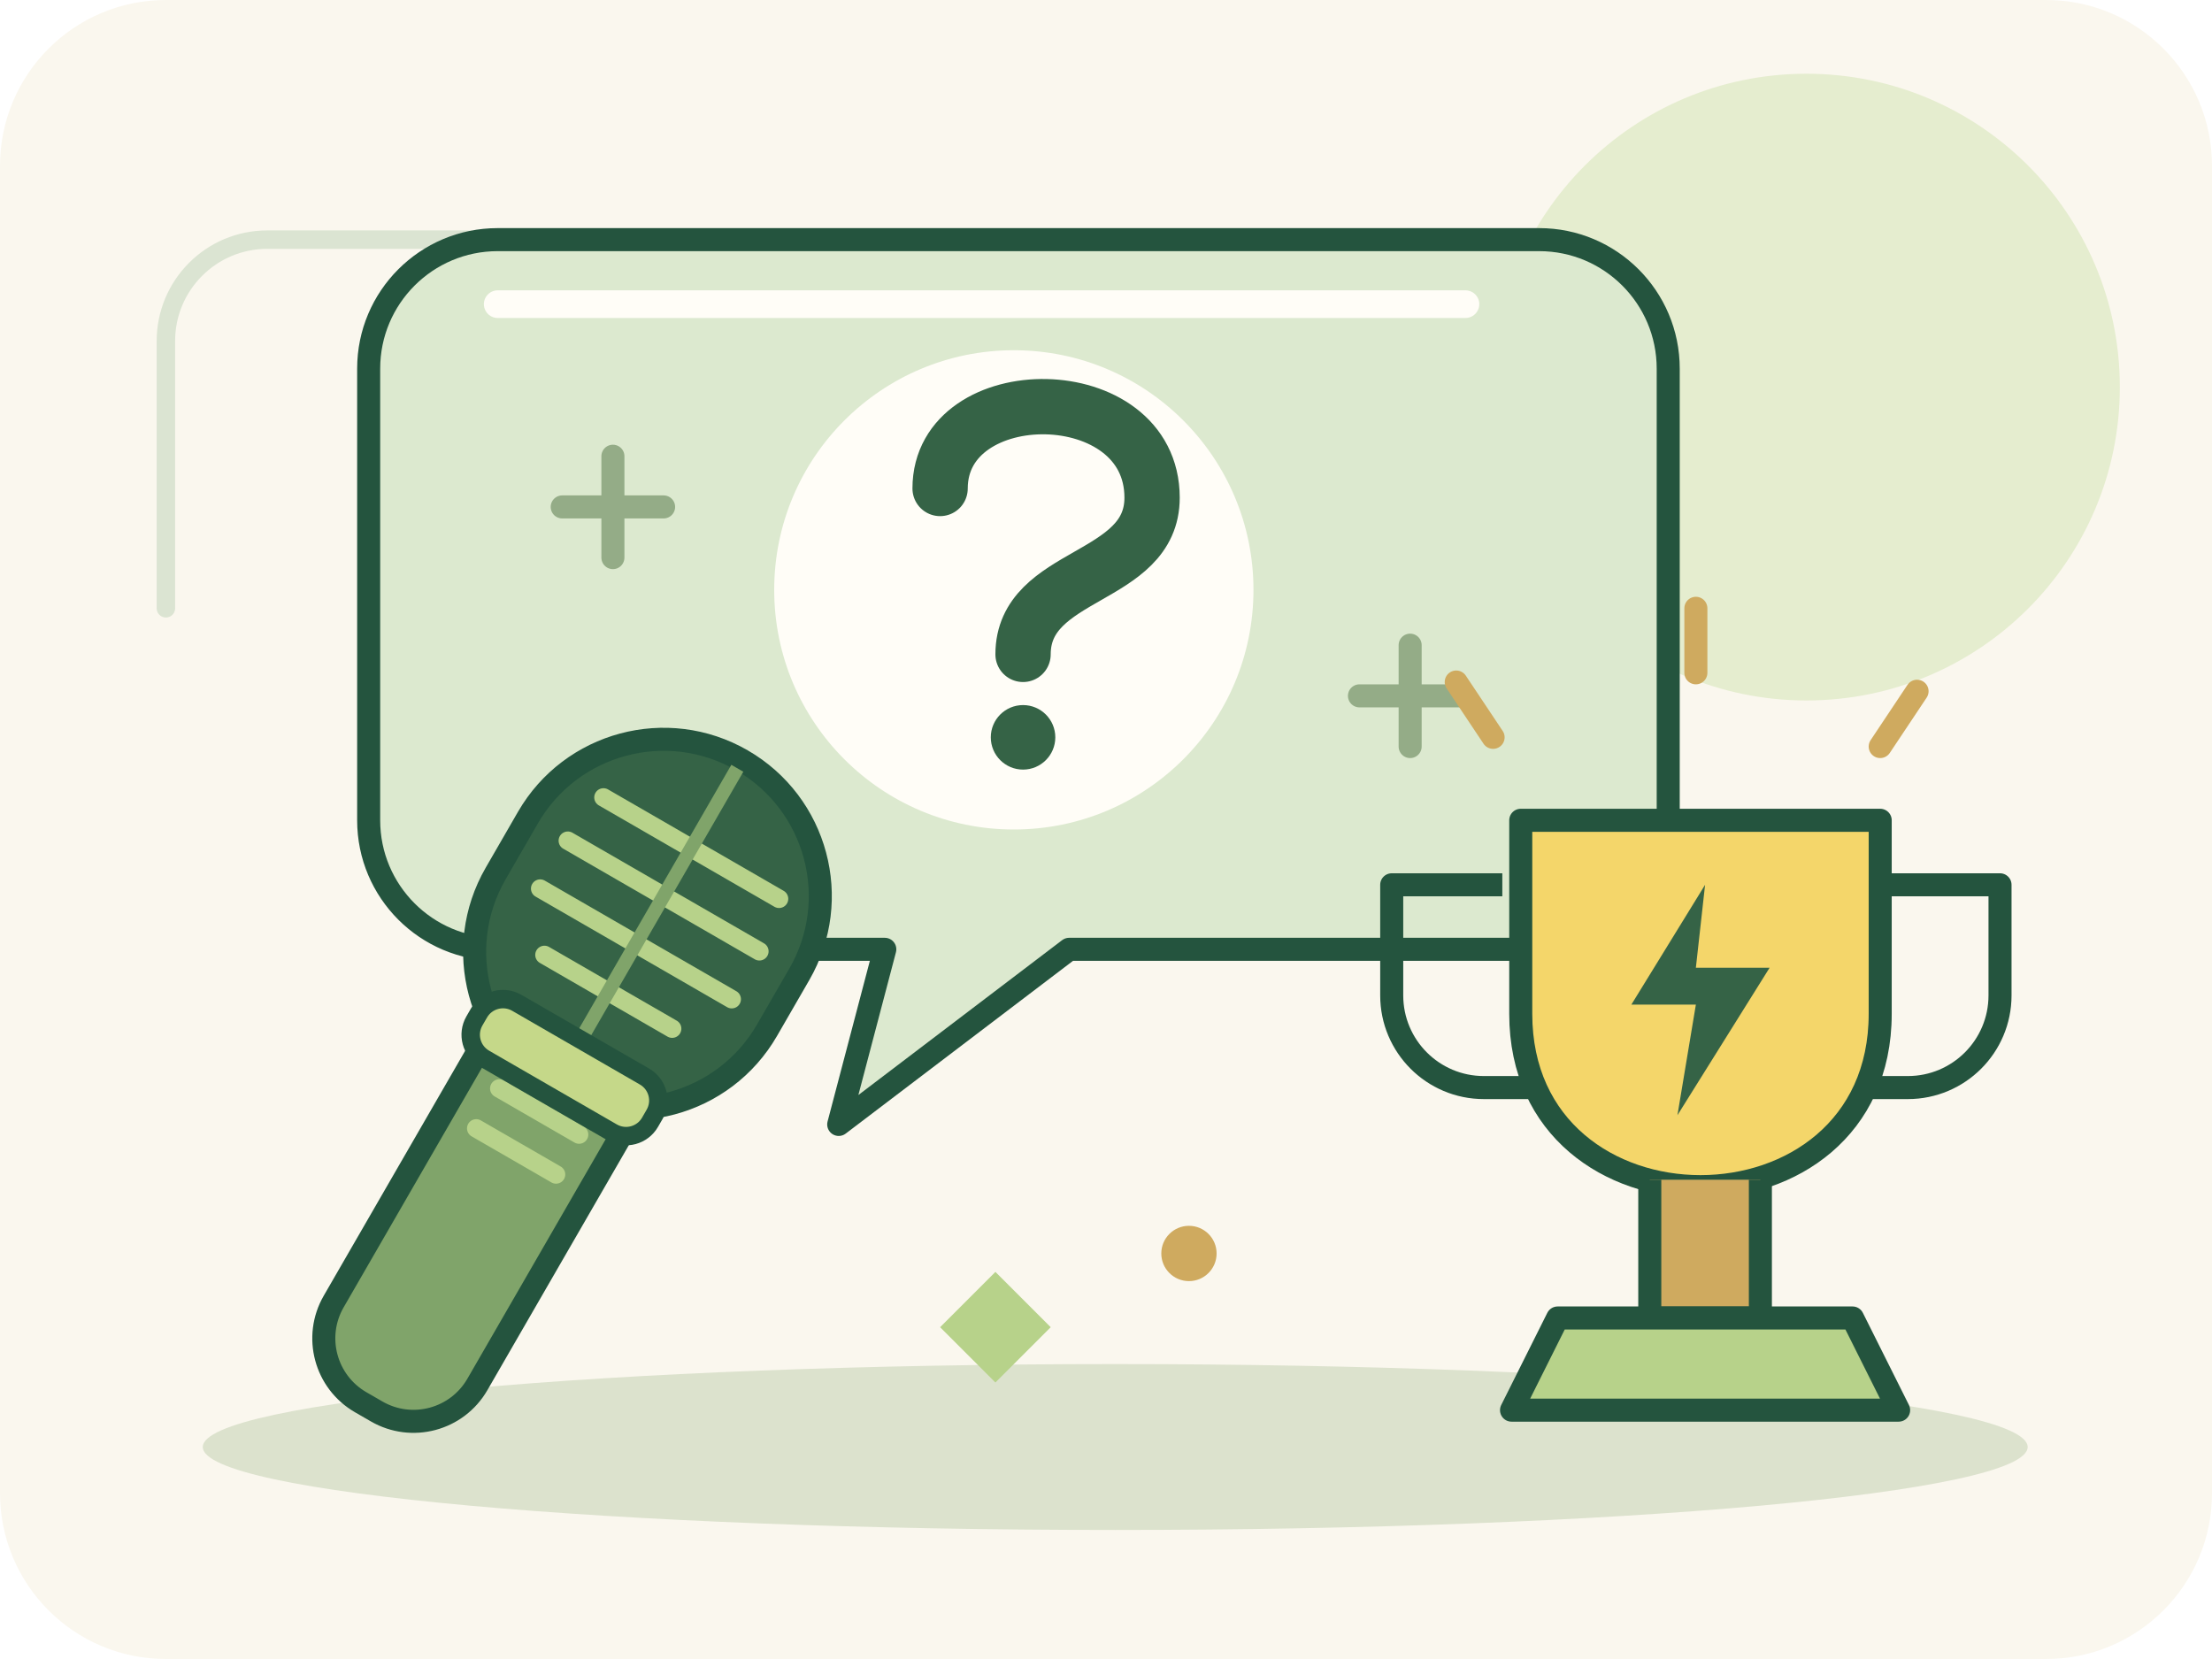
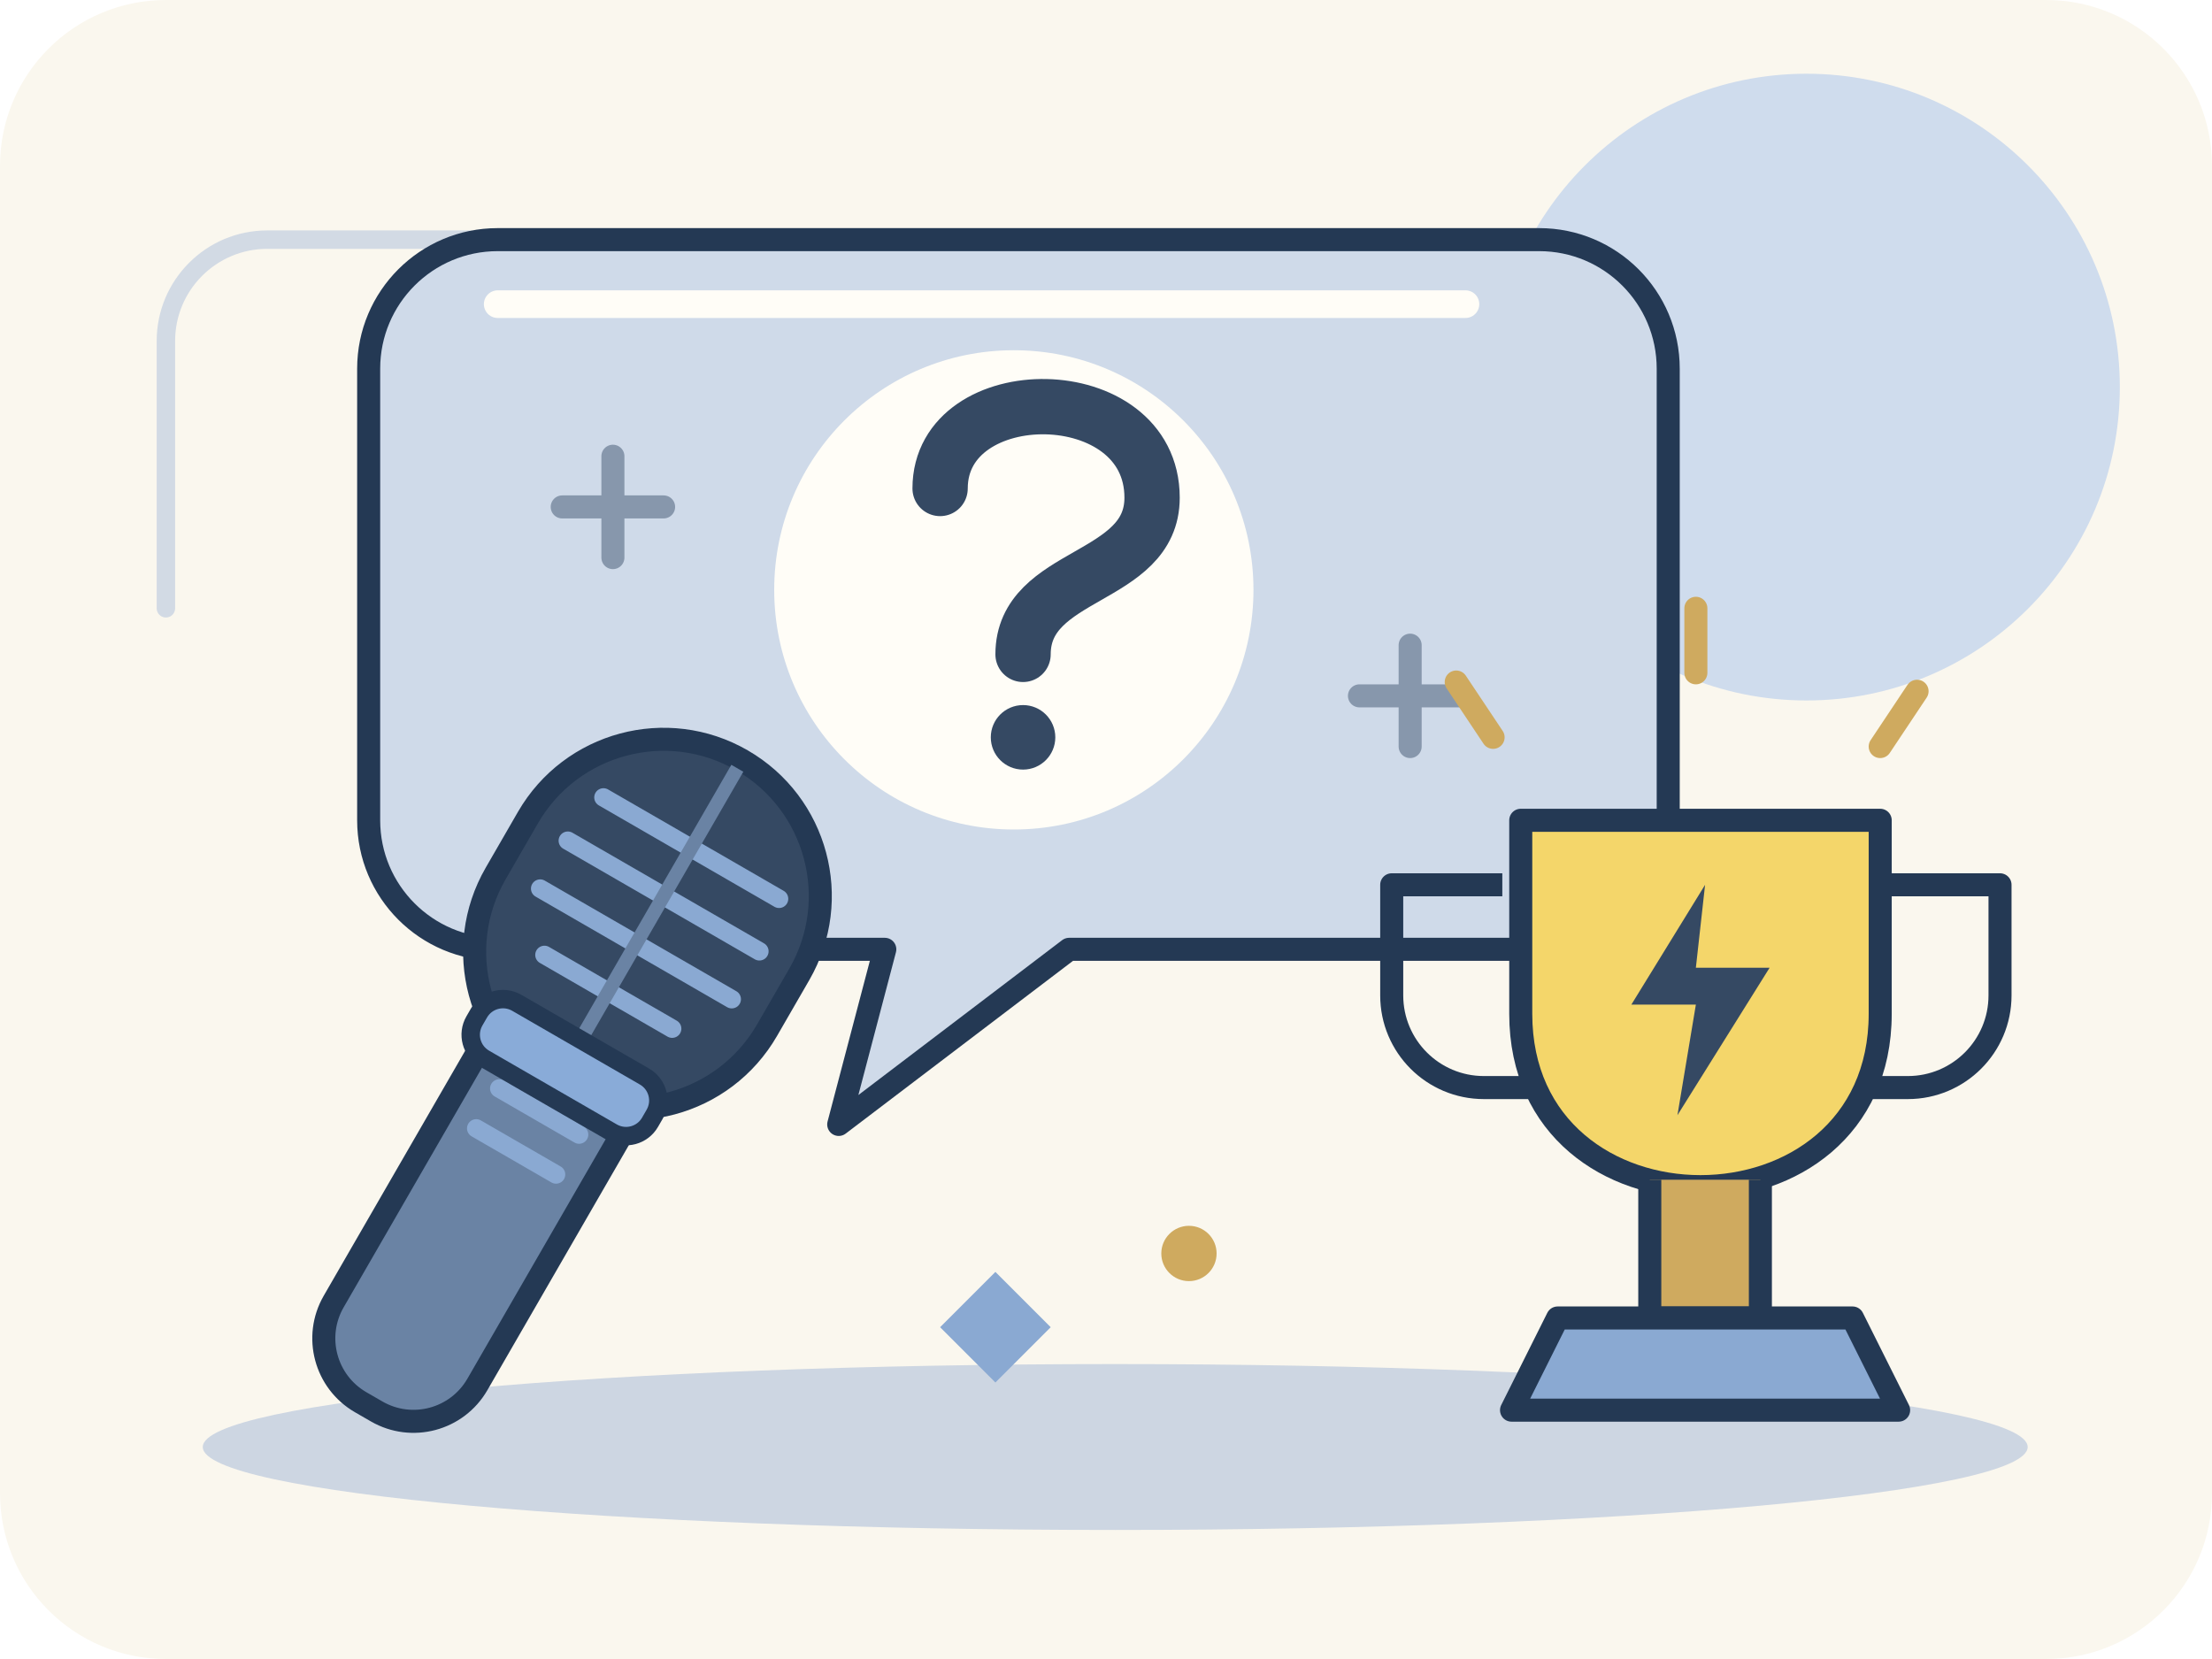
<svg xmlns="http://www.w3.org/2000/svg" viewBox="0 0 240 180" width="480" height="360" role="img" aria-labelledby="title desc">
  <rect width="240" height="180" rx="18" fill="#faf7ee" />
-   <circle cx="196" cy="42" r="34" fill="#e5edcf" />
-   <path d="M18 66V37a11 11 0 0 1 11-11h42" fill="none" stroke="#dbe4d2" stroke-width="2" stroke-linecap="round" />
-   <ellipse cx="121" cy="157" rx="99" ry="9" fill="#dce2cd" />
-   <path d="M54 26h113a14 14 0 0 1 14 14v49a14 14 0 0 1-14 14h-51l-25 19 5-19H54a14 14 0 0 1-14-14V40a14 14 0 0 1 14-14Z" fill="#dce9cf" stroke="#24543e" stroke-width="2.5" stroke-linejoin="round" />
+   <circle cx="196" cy="42" r="34" fill="#cfdced" />
+   <path d="M18 66V37a11 11 0 0 1 11-11h42" fill="none" stroke="#d2dae4" stroke-width="2" stroke-linecap="round" />
+   <ellipse cx="121" cy="157" rx="99" ry="9" fill="#cdd6e2" />
+   <path d="M54 26h113a14 14 0 0 1 14 14v49a14 14 0 0 1-14 14h-51l-25 19 5-19H54a14 14 0 0 1-14-14V40a14 14 0 0 1 14-14Z" fill="#cfdae9" stroke="#243954" stroke-width="2.5" stroke-linejoin="round" />
  <path d="M54 33h105" stroke="#fffdf7" stroke-width="3" stroke-linecap="round" />
  <circle cx="110" cy="64" r="26" fill="#fffdf7" />
-   <path d="M102 53c0-12 23-12 23 1 0 9-14 8-14 17" fill="none" stroke="#356346" stroke-width="6" stroke-linecap="round" />
-   <circle cx="111" cy="80" r="3.5" fill="#356346" />
-   <path d="M61 55h11m-5.5-5.5v11m81 15h11m-5.5-5.5v11" stroke="#94ac87" stroke-width="2.5" stroke-linecap="round" />
+   <path d="M102 53c0-12 23-12 23 1 0 9-14 8-14 17" fill="none" stroke="#354963" stroke-width="6" stroke-linecap="round" />
+   <circle cx="111" cy="80" r="3.5" fill="#354963" />
+   <path d="M61 55h11m-5.5-5.5v11m81 15h11m-5.5-5.5v11" stroke="#8797ac" stroke-width="2.5" stroke-linecap="round" />
  <g transform="rotate(30 60 118)">
-     <rect x="51" y="110" width="18" height="48" rx="8" fill="#80a46a" stroke="#24543e" stroke-width="2.5" />
-     <path d="M55 121h10m-10 5h10" stroke="#b7d28a" stroke-width="2" stroke-linecap="round" />
-     <rect x="43" y="77" width="34" height="41" rx="17" fill="#356346" stroke="#24543e" stroke-width="2.5" />
-     <path d="M49 88h22m-23 6h24m-24 6h24m-20 6h16" stroke="#b7d28a" stroke-width="2" stroke-linecap="round" />
-     <path d="M60 78v37" stroke="#80a46a" stroke-width="1.5" />
-     <rect x="49" y="112" width="22" height="7" rx="3" fill="#c5d889" stroke="#24543e" stroke-width="2" />
+     <rect x="51" y="110" width="18" height="48" rx="8" fill="#6a83a4" stroke="#243954" stroke-width="2.5" />
+     <path d="M55 121h10m-10 5h10" stroke="#8aa9d2" stroke-width="2" stroke-linecap="round" />
+     <rect x="43" y="77" width="34" height="41" rx="17" fill="#354963" stroke="#243954" stroke-width="2.5" />
+     <path d="M49 88h22m-23 6h24m-24 6h24m-20 6h16" stroke="#8aa9d2" stroke-width="2" stroke-linecap="round" />
+     <path d="M60 78v37" stroke="#6a83a4" stroke-width="1.5" />
+     <rect x="49" y="112" width="22" height="7" rx="3" fill="#89abd8" stroke="#243954" stroke-width="2" />
  </g>
-   <g stroke="#24543e" stroke-width="2.5" stroke-linejoin="round">
+   <g stroke="#243954" stroke-width="2.5" stroke-linejoin="round">
    <path d="M169 118h-8a10 10 0 0 1-10-10V96h12m36 22h8a10 10 0 0 0 10-10V96h-12" fill="none" />
    <path d="M165 89h39v21c0 25-39 25-39 0Z" fill="#f4d66a" />
    <path d="M179 128v15h12v-15" fill="#cfaa5f" />
-     <path d="M169 143h32l5 10h-42Z" fill="#b7d28a" />
+     <path d="M169 143h32l5 10h-42Z" fill="#8aa9d2" />
  </g>
-   <path d="m185 96-8 13h7l-2 12 10-16h-8Z" fill="#356346" />
+   <path d="m185 96-8 13h7l-2 12 10-16h-8Z" fill="#354963" />
  <path d="M162 80l-4-6m46 7 4-6m-24-2v-7" stroke="#cfaa5f" stroke-width="2.5" stroke-linecap="round" />
-   <path d="m102 144 6-6 6 6-6 6Z" fill="#b7d28a" />
+   <path d="m102 144 6-6 6 6-6 6Z" fill="#8aa9d2" />
  <circle cx="129" cy="136" r="3" fill="#cfaa5f" />
</svg>
